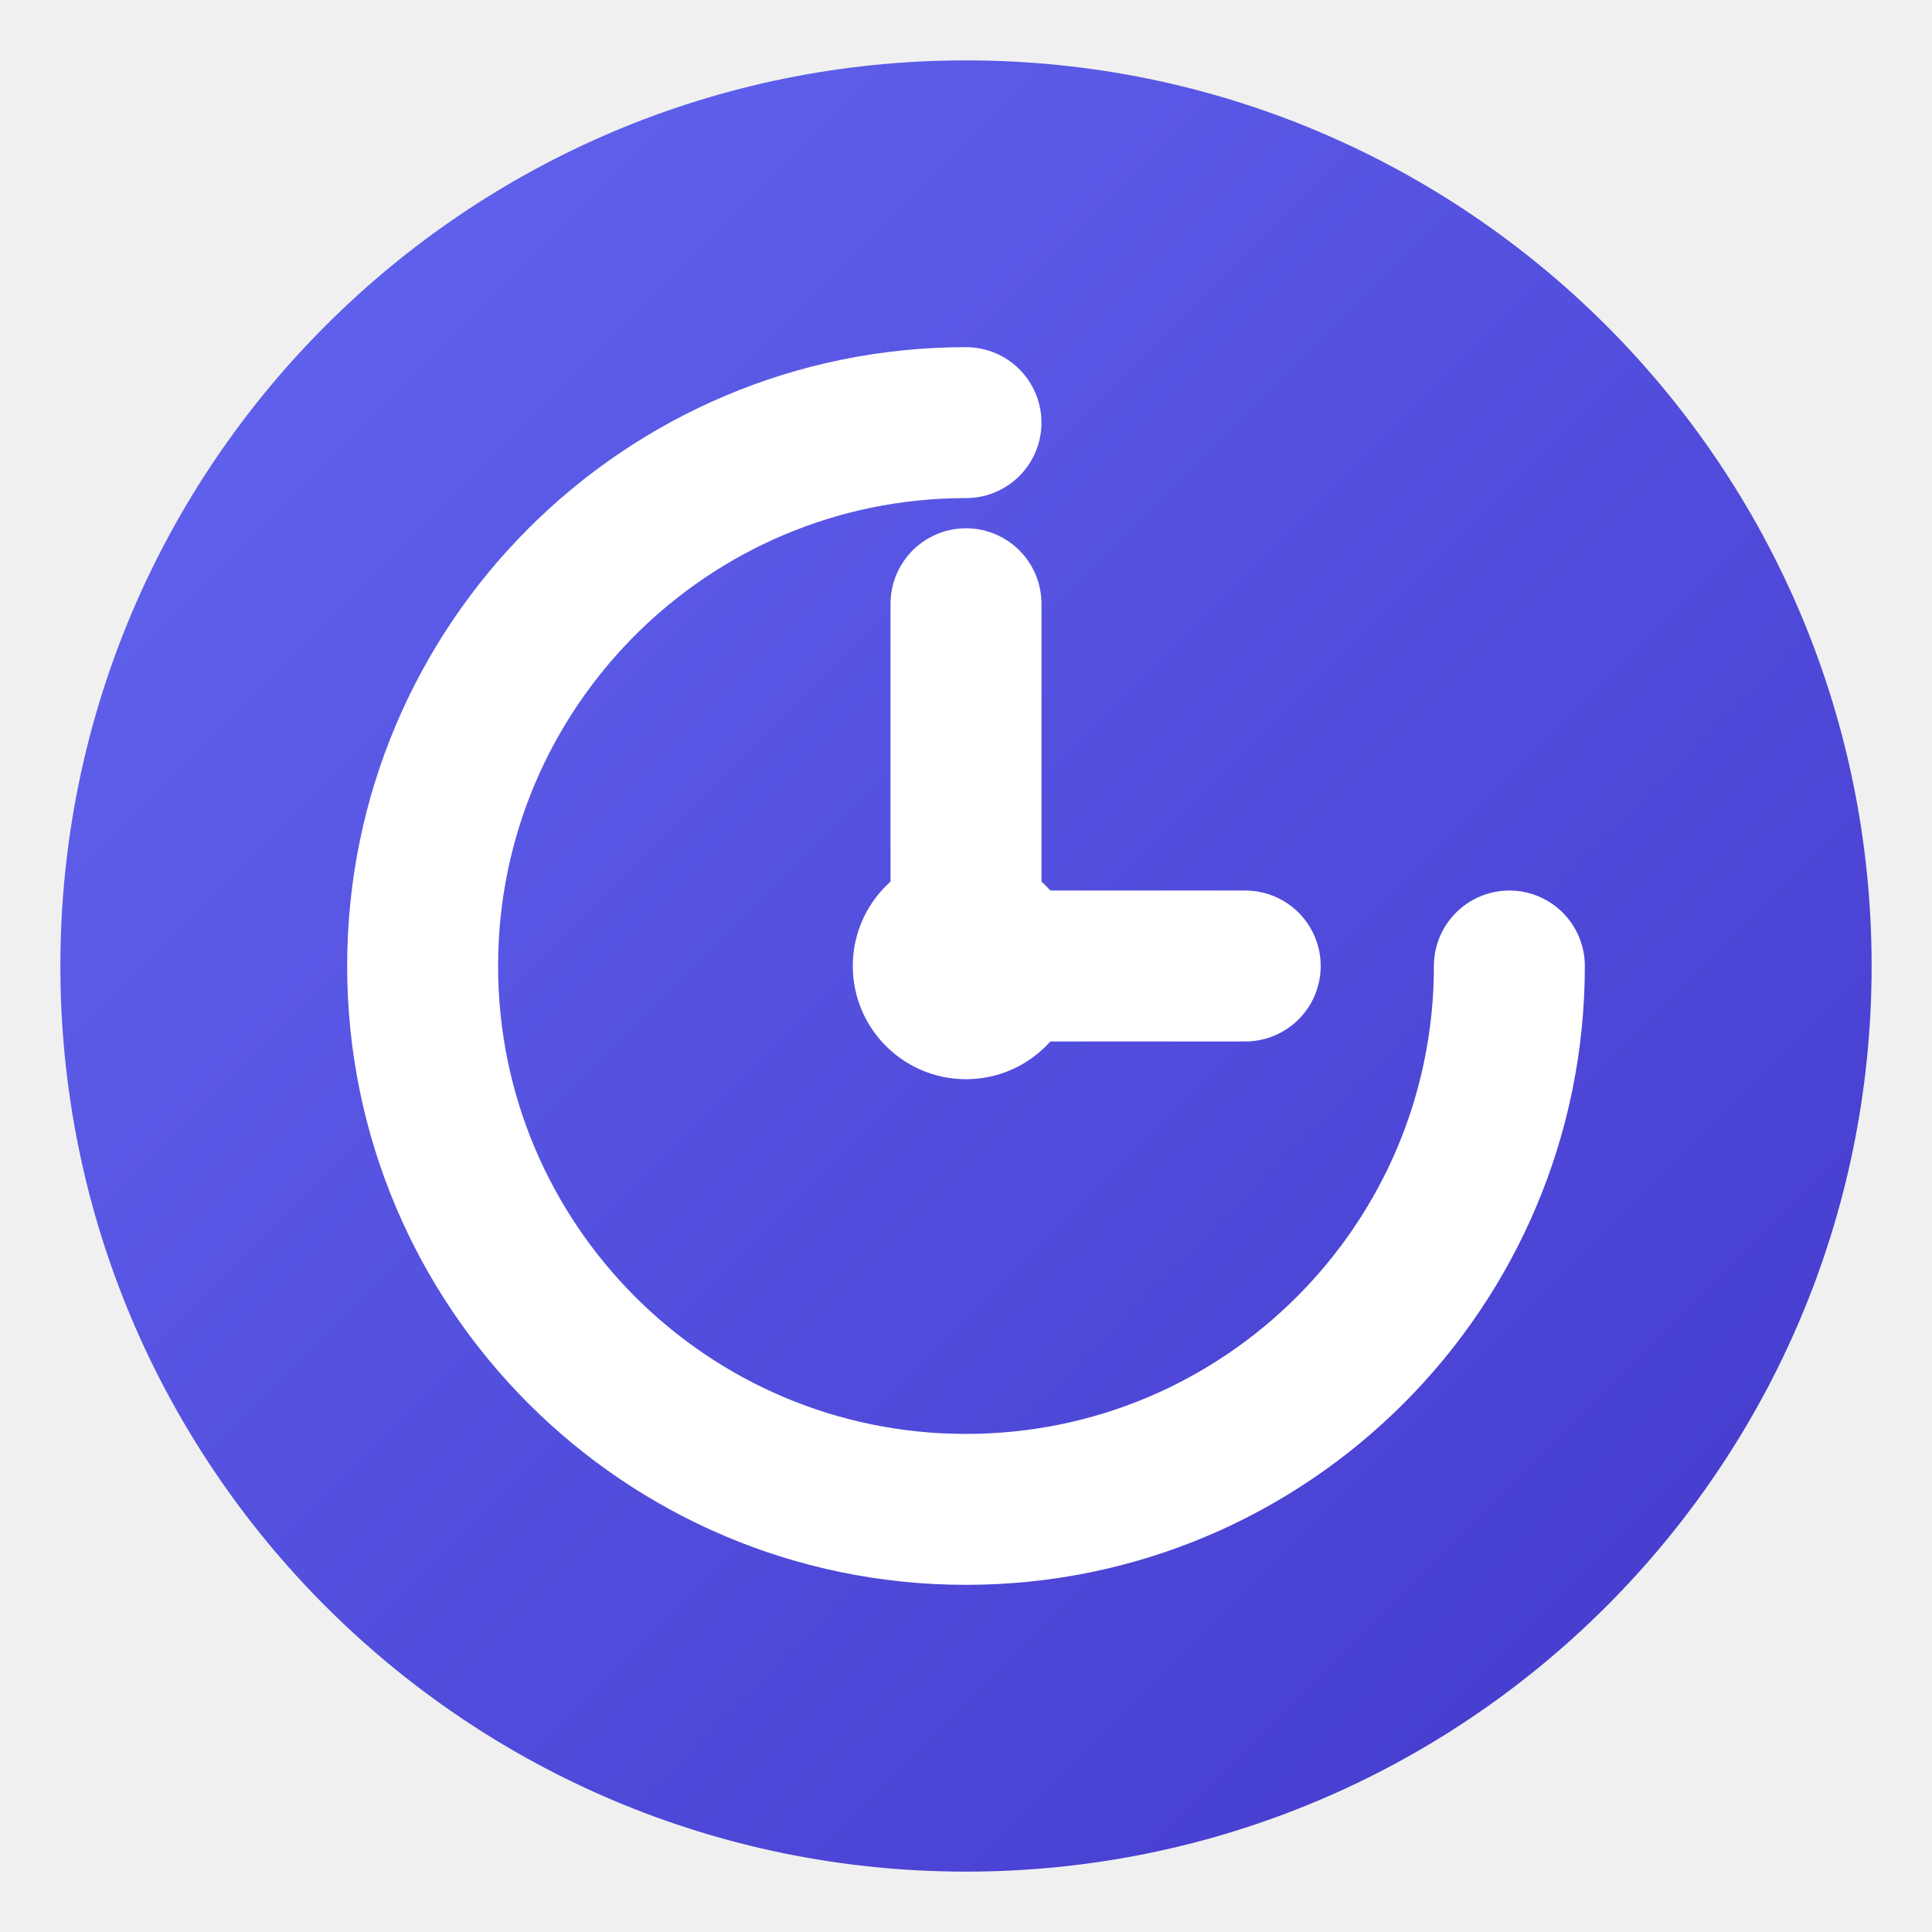
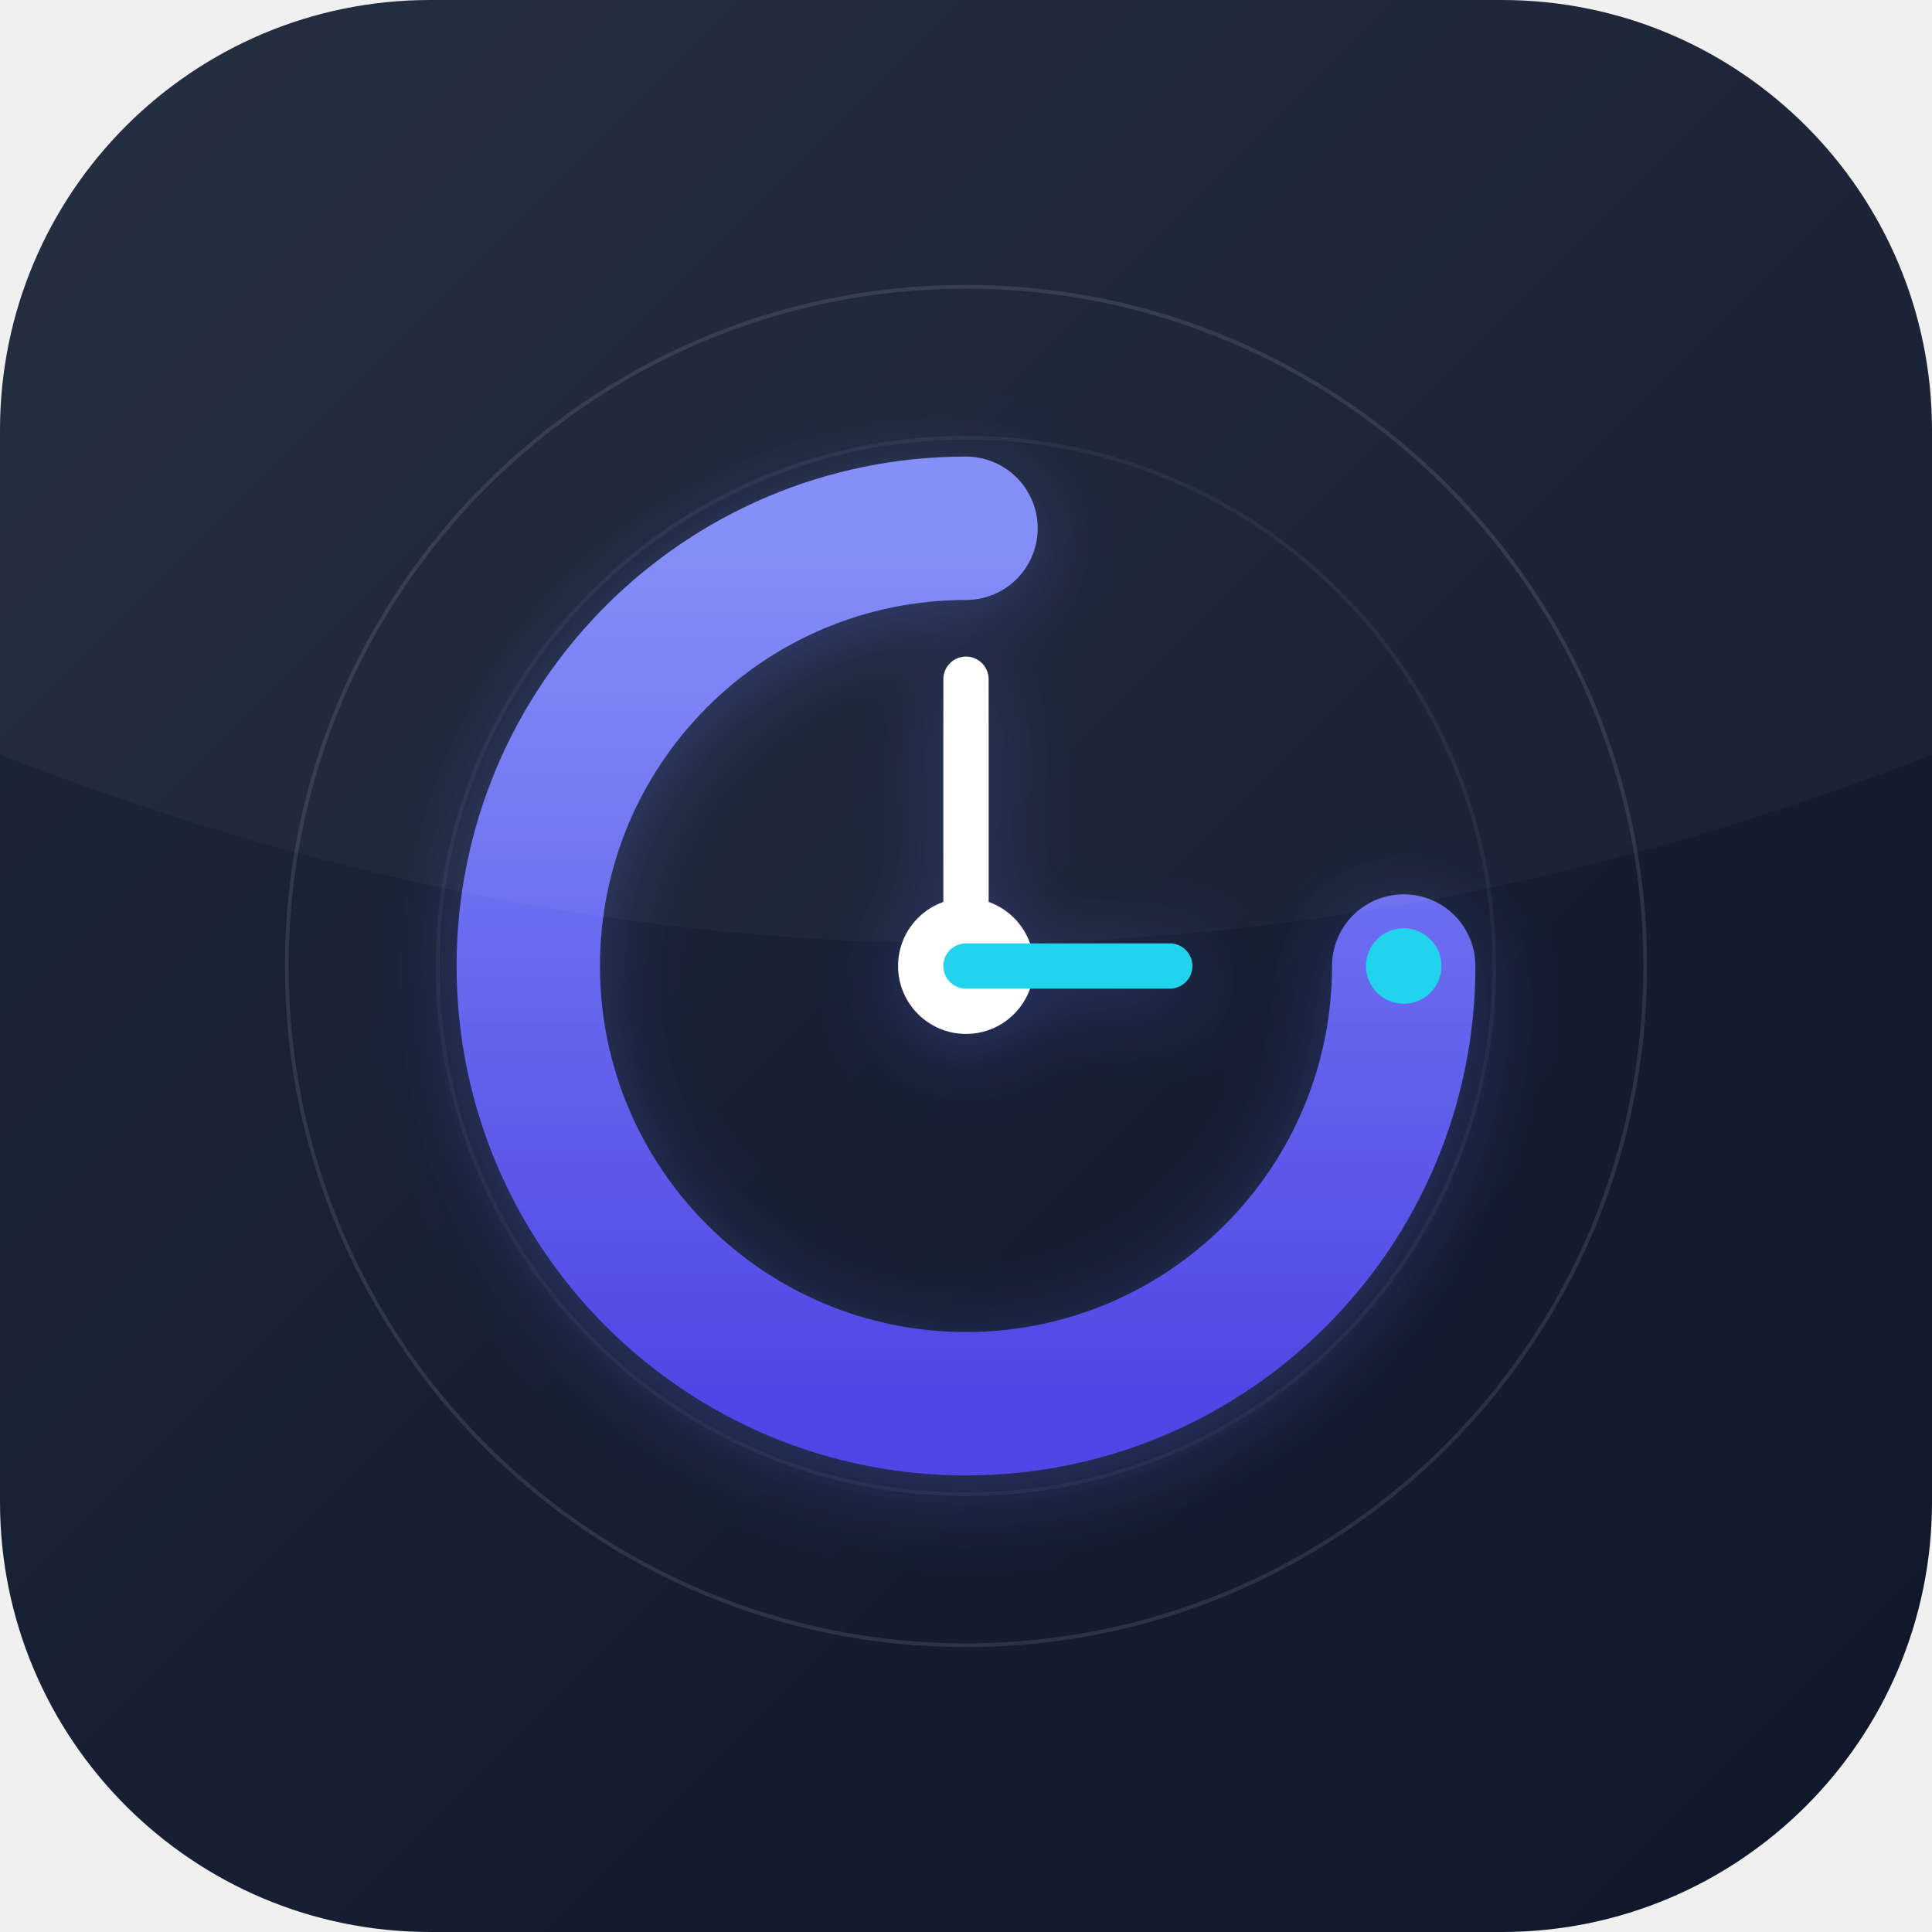
<svg xmlns="http://www.w3.org/2000/svg" viewBox="0 0 512 512">
  <defs>
-     <linearGradient id="grad1" x1="0%" y1="0%" x2="100%" y2="100%">
-       <stop offset="0%" style="stop-color:#6366f1;stop-opacity:1" />
-       <stop offset="100%" style="stop-color:#4338ca;stop-opacity:1" />
+     <linearGradient id="mainGrad" x1="0%" y1="0%" x2="100%" y2="100%">
+       <stop offset="0%" style="stop-color:#1e293b;stop-opacity:1" />
+       <stop offset="100%" style="stop-color:#0f172a;stop-opacity:1" />
    </linearGradient>
+     <linearGradient id="symbolGrad" x1="0%" y1="0%" x2="0%" y2="100%">
+       <stop offset="0%" style="stop-color:#818cf8;stop-opacity:1" />
+       <stop offset="100%" style="stop-color:#4f46e5;stop-opacity:1" />
+     </linearGradient>
+     <filter id="glow" x="-20%" y="-20%" width="140%" height="140%">
+       <feGaussianBlur in="SourceAlpha" stdDeviation="10" result="blur" />
+       <feOffset dx="0" dy="4" result="offsetblur" />
+       <feFlood flood-color="#6366f1" flood-opacity="0.3" />
+       <feComposite in2="offsetblur" operator="in" />
+       <feMerge>
+         <feMergeNode />
+         <feMergeNode in="SourceGraphic" />
+       </feMerge>
+     </filter>
  </defs>
-   <circle cx="256" cy="256" r="240" fill="url(#grad1)" />
-   <path d="M256 112c-79.5 0-144 64.5-144 144s64.5 144 144 144 144-64.5 144-144" stroke="white" stroke-width="40" stroke-linecap="round" fill="none" />
-   <line x1="256" y1="256" x2="256" y2="160" stroke="white" stroke-width="40" stroke-linecap="round" />
-   <line x1="256" y1="256" x2="330" y2="256" stroke="white" stroke-width="40" stroke-linecap="round" />
-   <circle cx="256" cy="256" r="30" fill="white" />
+   <rect width="512" height="512" rx="114" fill="url(#mainGrad)" />
+   <circle cx="256" cy="256" r="180" fill="none" stroke="#ffffff" stroke-width="1" stroke-opacity="0.1" />
+   <circle cx="256" cy="256" r="140" fill="none" stroke="#ffffff" stroke-width="1" stroke-opacity="0.05" />
+   <g filter="url(#glow)">
+     <path d="M256 140 A 116 116 0 1 0 372 256" fill="none" stroke="url(#symbolGrad)" stroke-width="38" stroke-linecap="round" />
+     <circle cx="256" cy="256" r="18" fill="white" />
+     <path d="M256 256 L 256 180" stroke="white" stroke-width="12" stroke-linecap="round" />
+     <path d="M256 256 L 310 256" stroke="#22d3ee" stroke-width="12" stroke-linecap="round" />
+     <circle cx="372" cy="256" r="10" fill="#22d3ee" />
+   </g>
+   <path d="M114 0 H 398 Q 512 0 512 114 V 200 Q 256 300 0 200 V 114 Q 0 0 114 0" fill="white" fill-opacity="0.03" />
</svg>
